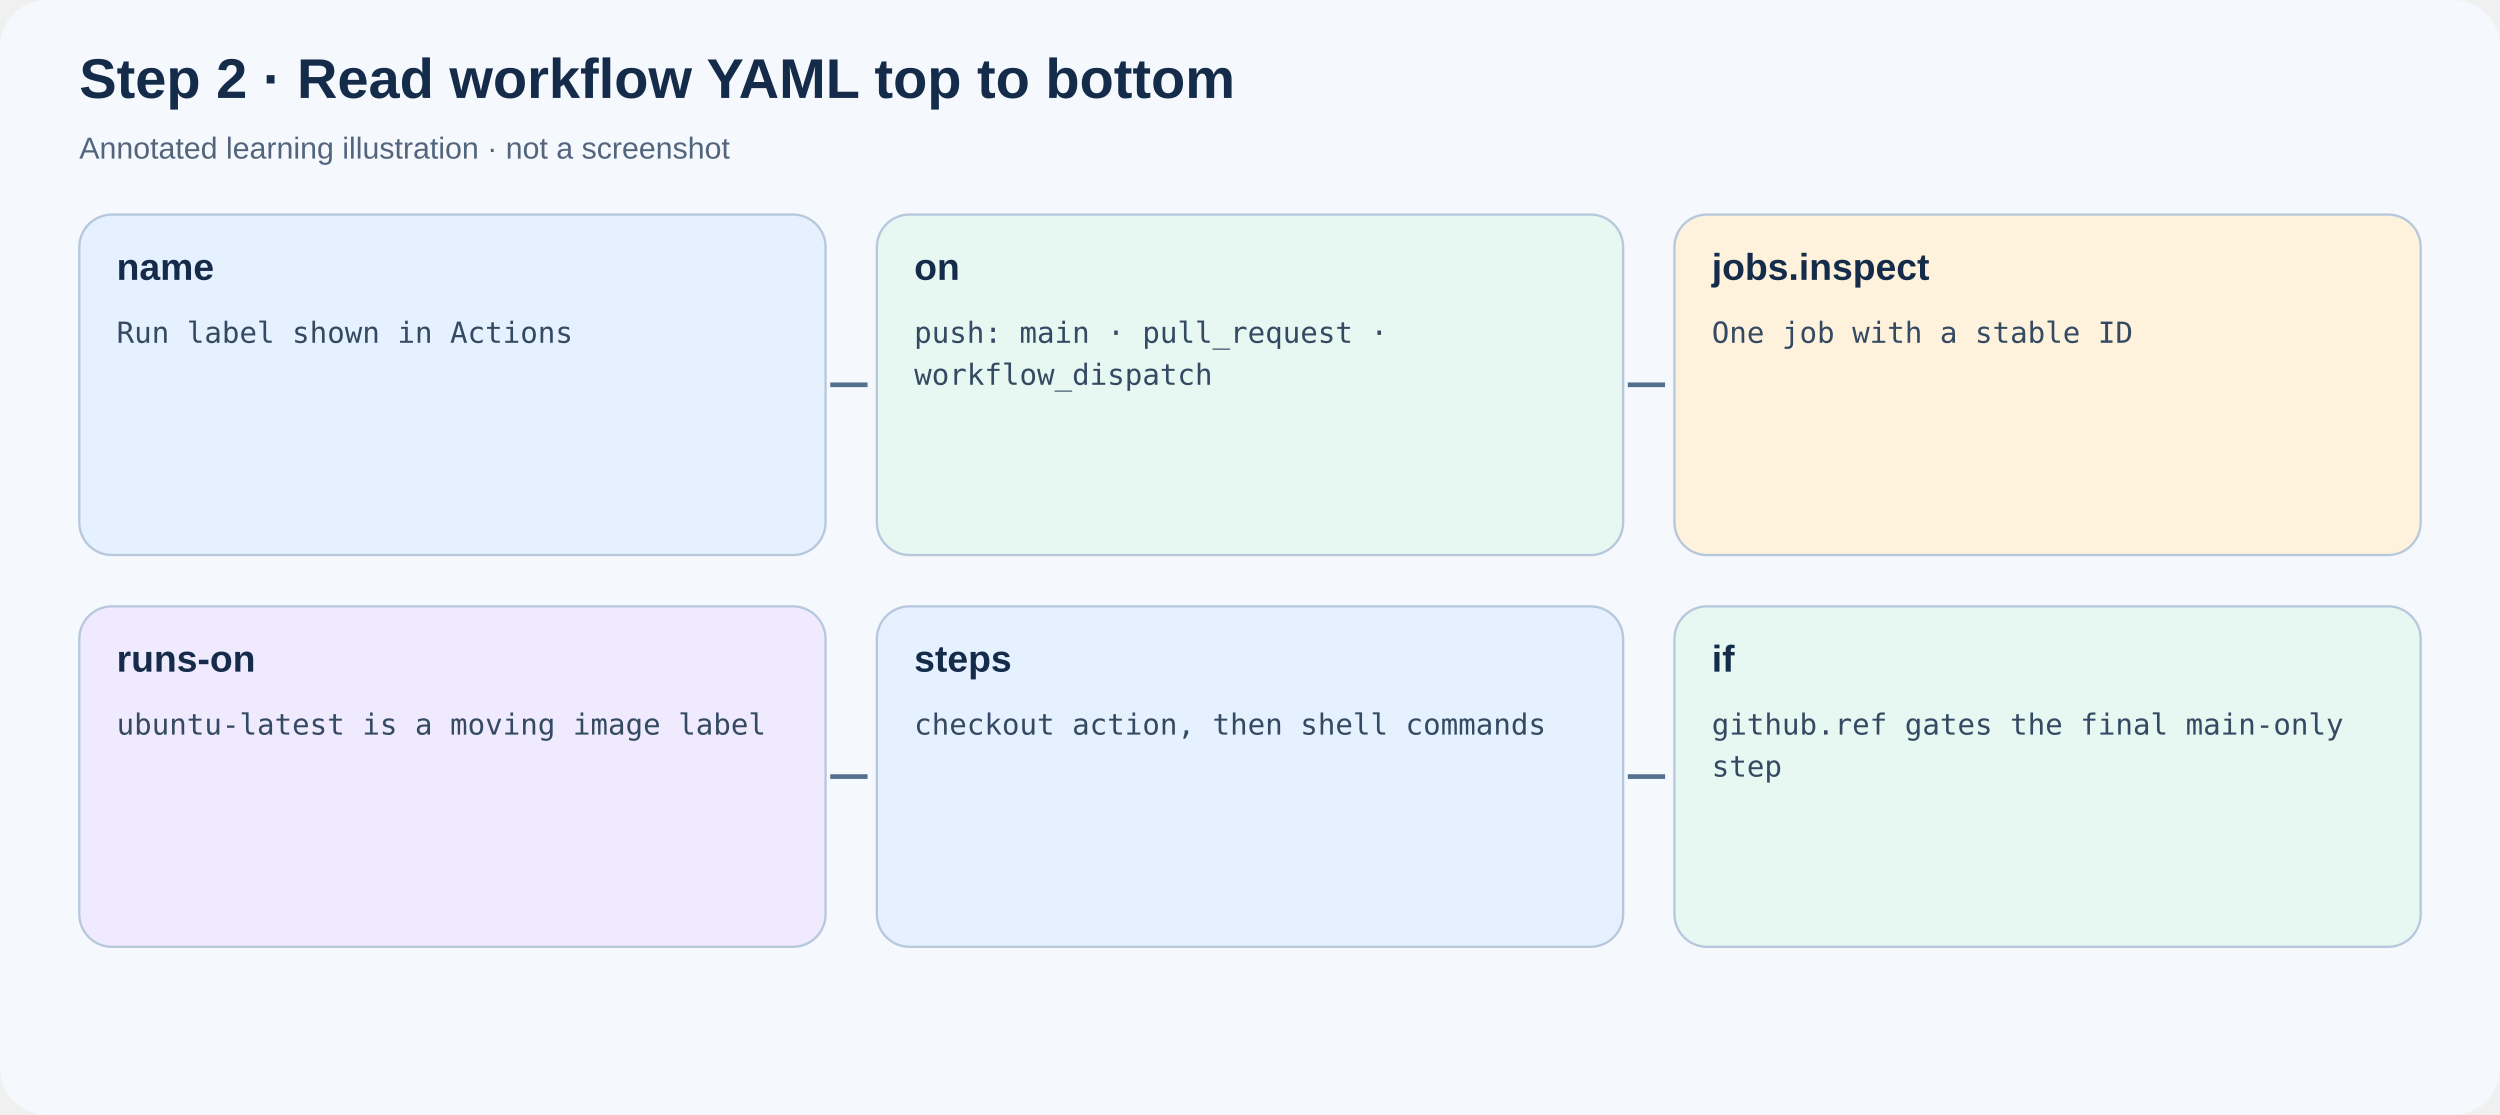
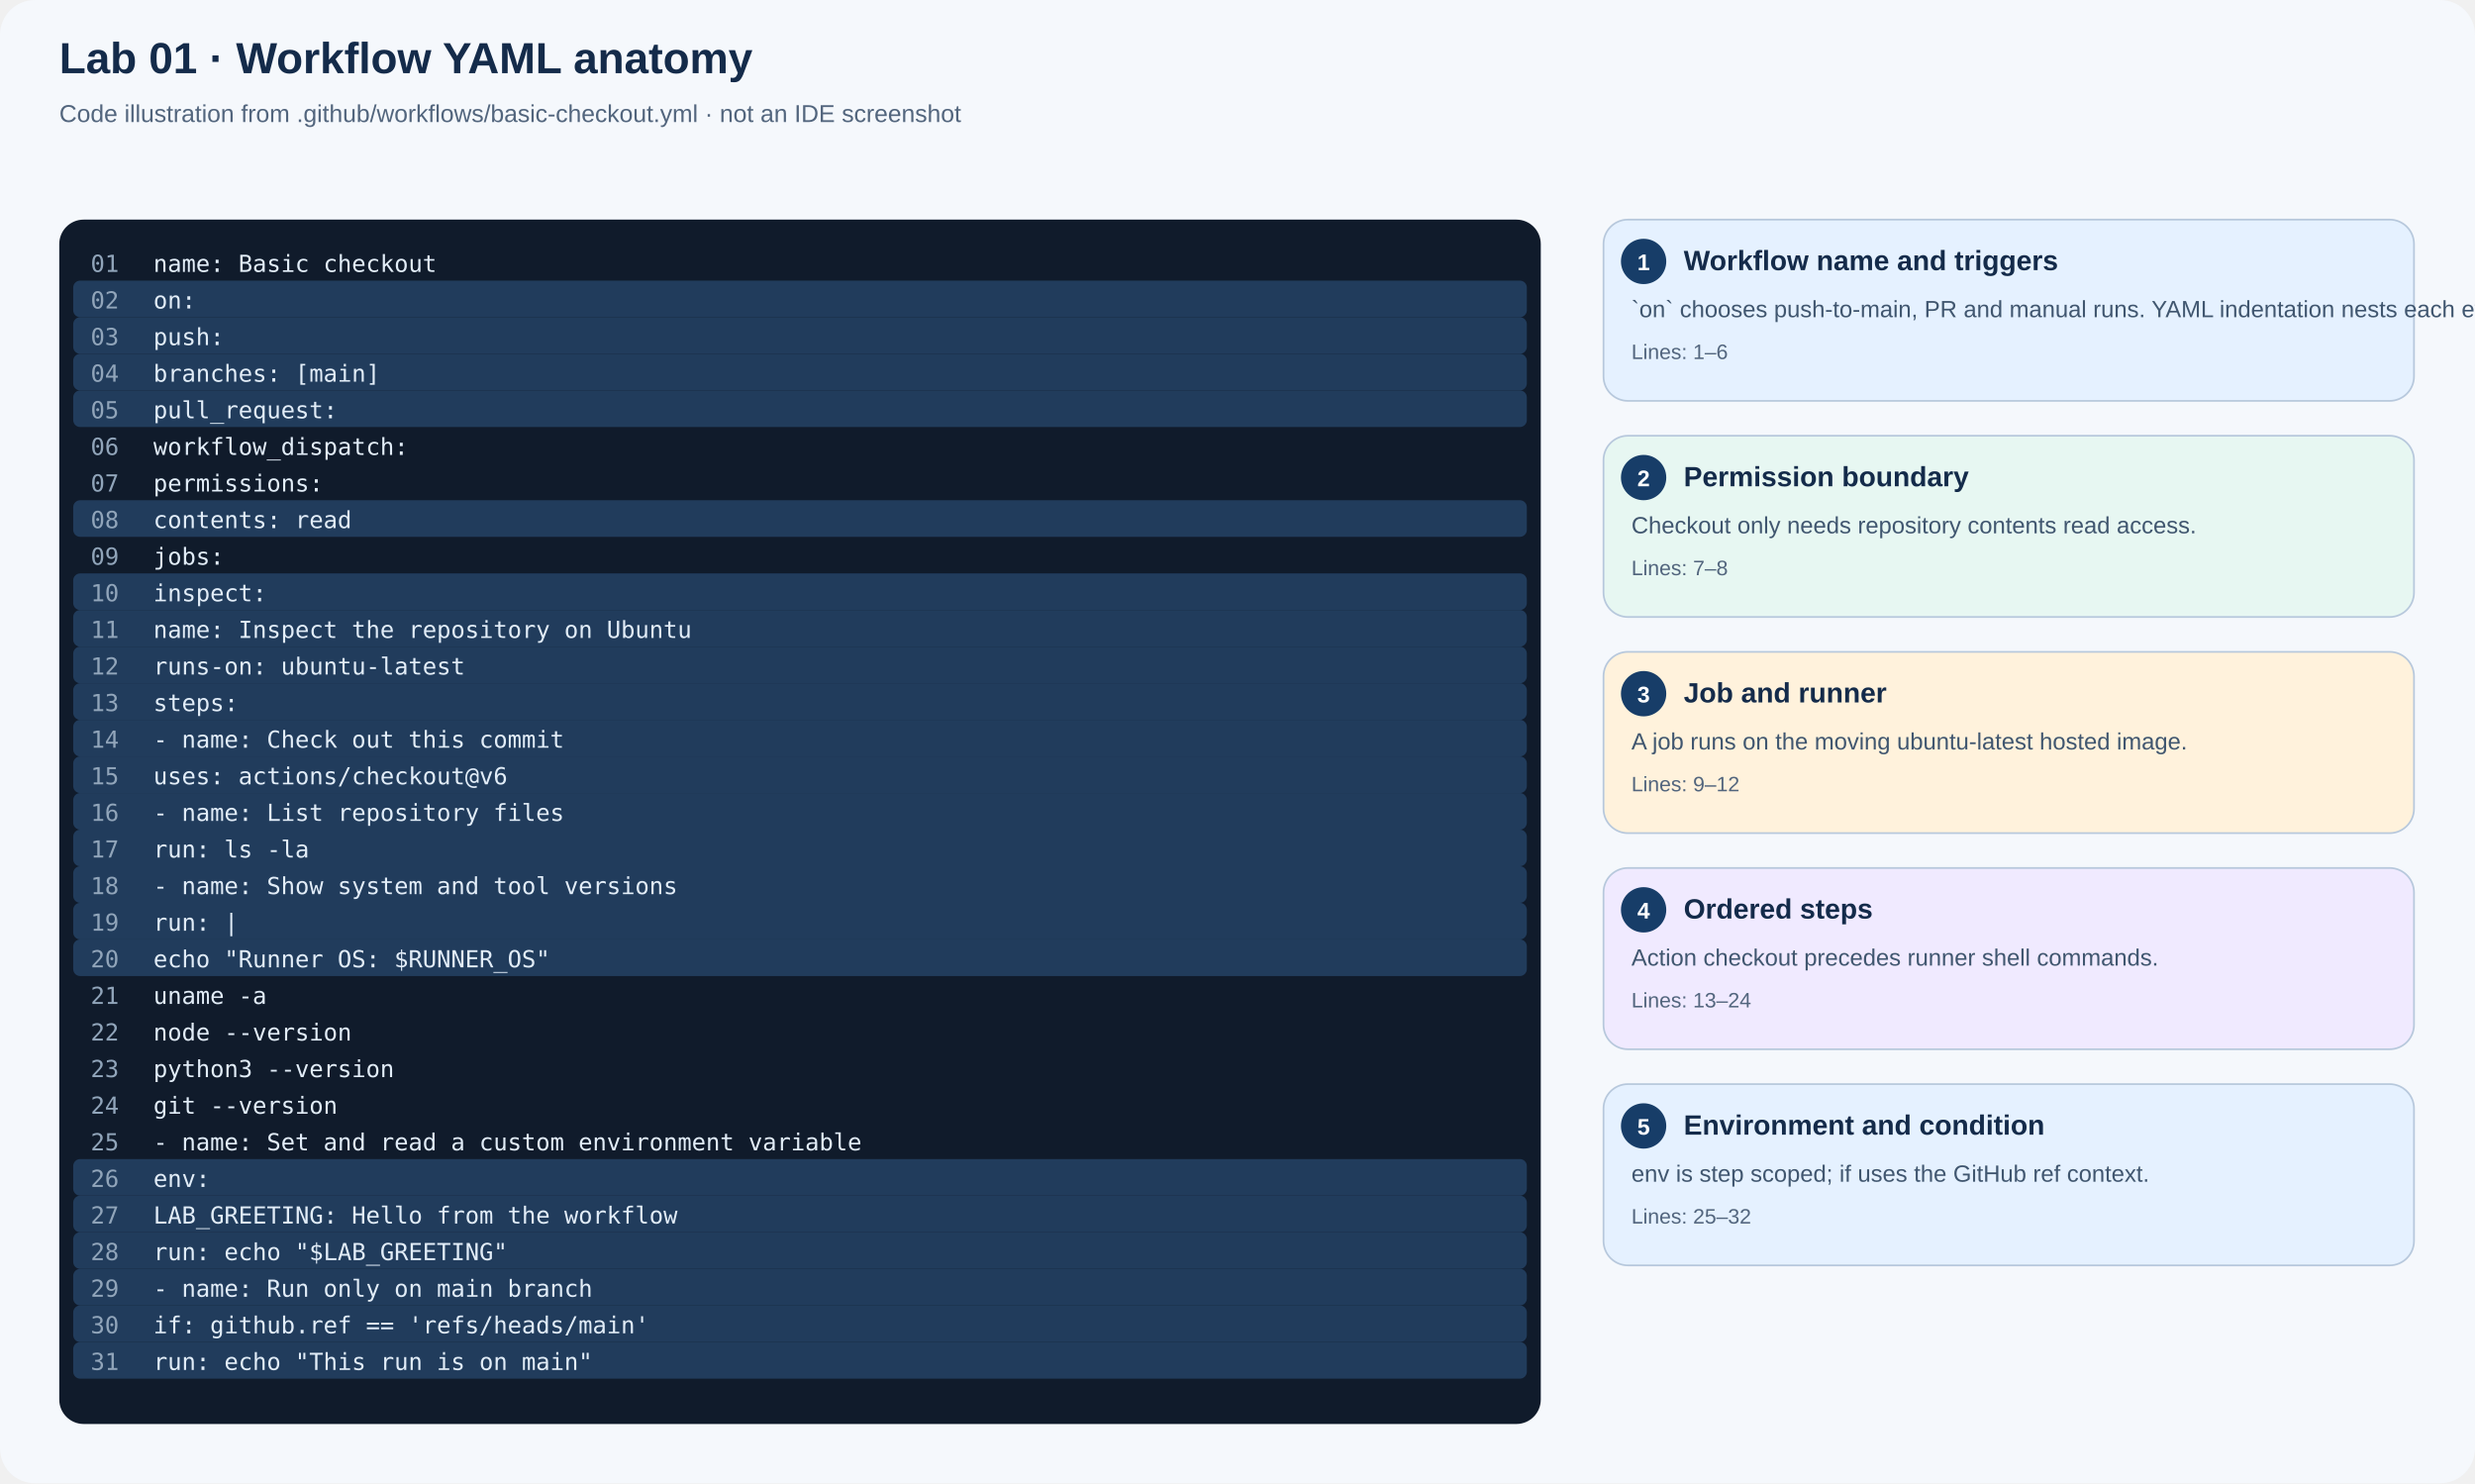
- <svg xmlns="http://www.w3.org/2000/svg" width="1072" height="478" viewBox="0 0 1072 478">
+ <svg xmlns="http://www.w3.org/2000/svg" width="1420" height="851" viewBox="0 0 1420 851">
  <rect width="100%" height="100%" rx="20" fill="#f5f8fc" />
-   <text x="34" y="42" font-family="Arial,sans-serif" font-size="24" font-weight="700" fill="#142b4a">Step 2 · Read workflow YAML top to bottom</text>
-   <text x="34" y="68" font-family="Arial,sans-serif" font-size="13" fill="#52657d">Annotated learning illustration · not a screenshot</text>
-   <rect x="34" y="92" width="320" height="146" rx="14" fill="#e5f1ff" stroke="#b7c8dc" />
-   <text x="50" y="120" font-family="Arial,sans-serif" font-size="16" font-weight="700" fill="#142b4a">name</text>
-   <text x="50" y="147" font-family="Menlo,Consolas,monospace" font-size="12.5" fill="#344a62">Run label shown in Actions</text>
-   <path d="M356 165.0 L372 165.0" stroke="#54708f" stroke-width="2" />
-   <rect x="376" y="92" width="320" height="146" rx="14" fill="#e7f7f2" stroke="#b7c8dc" />
-   <text x="392" y="120" font-family="Arial,sans-serif" font-size="16" font-weight="700" fill="#142b4a">on</text>
-   <text x="392" y="147" font-family="Menlo,Consolas,monospace" font-size="12.5" fill="#344a62">push: main · pull_request · </text>
-   <text x="392" y="165" font-family="Menlo,Consolas,monospace" font-size="12.5" fill="#344a62">workflow_dispatch</text>
-   <path d="M698 165.0 L714 165.0" stroke="#54708f" stroke-width="2" />
-   <rect x="718" y="92" width="320" height="146" rx="14" fill="#fff2dc" stroke="#b7c8dc" />
-   <text x="734" y="120" font-family="Arial,sans-serif" font-size="16" font-weight="700" fill="#142b4a">jobs.inspect</text>
-   <text x="734" y="147" font-family="Menlo,Consolas,monospace" font-size="12.5" fill="#344a62">One job with a stable ID</text>
-   <rect x="34" y="260" width="320" height="146" rx="14" fill="#f0eaff" stroke="#b7c8dc" />
-   <text x="50" y="288" font-family="Arial,sans-serif" font-size="16" font-weight="700" fill="#142b4a">runs-on</text>
-   <text x="50" y="315" font-family="Menlo,Consolas,monospace" font-size="12.5" fill="#344a62">ubuntu-latest is a moving image label</text>
-   <path d="M356 333.0 L372 333.0" stroke="#54708f" stroke-width="2" />
-   <rect x="376" y="260" width="320" height="146" rx="14" fill="#e5f1ff" stroke="#b7c8dc" />
-   <text x="392" y="288" font-family="Arial,sans-serif" font-size="16" font-weight="700" fill="#142b4a">steps</text>
-   <text x="392" y="315" font-family="Menlo,Consolas,monospace" font-size="12.5" fill="#344a62">checkout action, then shell commands</text>
-   <path d="M698 333.0 L714 333.0" stroke="#54708f" stroke-width="2" />
-   <rect x="718" y="260" width="320" height="146" rx="14" fill="#e7f7f2" stroke="#b7c8dc" />
-   <text x="734" y="288" font-family="Arial,sans-serif" font-size="16" font-weight="700" fill="#142b4a">if</text>
-   <text x="734" y="315" font-family="Menlo,Consolas,monospace" font-size="12.5" fill="#344a62">github.ref gates the final main-only </text>
-   <text x="734" y="333" font-family="Menlo,Consolas,monospace" font-size="12.5" fill="#344a62">step</text>
+   <text x="34" y="42" font-family="Arial,sans-serif" font-size="25" font-weight="700" fill="#142b4a">Lab 01 · Workflow YAML anatomy</text>
+   <text x="34" y="70" font-family="Arial,sans-serif" font-size="14" fill="#52657d">Code illustration from .github/workflows/basic-checkout.yml · not an IDE screenshot</text>
+   <rect x="34" y="126" width="850" height="691" rx="14" fill="#101b2b" />
+   <text x="52" y="156" font-family="Menlo,Consolas,monospace" font-size="13.5" fill="#91a5ba">01</text>
+   <text x="88" y="156" font-family="Menlo,Consolas,monospace" font-size="13.5" fill="#e2edf8">name: Basic checkout</text>
+   <rect x="42" y="161" width="834" height="21" rx="4" fill="#213c5c" />
+   <text x="52" y="177" font-family="Menlo,Consolas,monospace" font-size="13.5" fill="#91a5ba">02</text>
+   <text x="88" y="177" font-family="Menlo,Consolas,monospace" font-size="13.5" fill="#e2edf8">on:</text>
+   <rect x="42" y="182" width="834" height="21" rx="4" fill="#213c5c" />
+   <text x="52" y="198" font-family="Menlo,Consolas,monospace" font-size="13.5" fill="#91a5ba">03</text>
+   <text x="88" y="198" font-family="Menlo,Consolas,monospace" font-size="13.5" fill="#e2edf8">  push:</text>
+   <rect x="42" y="203" width="834" height="21" rx="4" fill="#213c5c" />
+   <text x="52" y="219" font-family="Menlo,Consolas,monospace" font-size="13.5" fill="#91a5ba">04</text>
+   <text x="88" y="219" font-family="Menlo,Consolas,monospace" font-size="13.5" fill="#e2edf8">    branches: [main]</text>
+   <rect x="42" y="224" width="834" height="21" rx="4" fill="#213c5c" />
+   <text x="52" y="240" font-family="Menlo,Consolas,monospace" font-size="13.5" fill="#91a5ba">05</text>
+   <text x="88" y="240" font-family="Menlo,Consolas,monospace" font-size="13.5" fill="#e2edf8">  pull_request:</text>
+   <text x="52" y="261" font-family="Menlo,Consolas,monospace" font-size="13.5" fill="#91a5ba">06</text>
+   <text x="88" y="261" font-family="Menlo,Consolas,monospace" font-size="13.5" fill="#e2edf8">  workflow_dispatch:</text>
+   <text x="52" y="282" font-family="Menlo,Consolas,monospace" font-size="13.5" fill="#91a5ba">07</text>
+   <text x="88" y="282" font-family="Menlo,Consolas,monospace" font-size="13.5" fill="#e2edf8">permissions:</text>
+   <rect x="42" y="287" width="834" height="21" rx="4" fill="#213c5c" />
+   <text x="52" y="303" font-family="Menlo,Consolas,monospace" font-size="13.5" fill="#91a5ba">08</text>
+   <text x="88" y="303" font-family="Menlo,Consolas,monospace" font-size="13.5" fill="#e2edf8">  contents: read</text>
+   <text x="52" y="324" font-family="Menlo,Consolas,monospace" font-size="13.5" fill="#91a5ba">09</text>
+   <text x="88" y="324" font-family="Menlo,Consolas,monospace" font-size="13.5" fill="#e2edf8">jobs:</text>
+   <rect x="42" y="329" width="834" height="21" rx="4" fill="#213c5c" />
+   <text x="52" y="345" font-family="Menlo,Consolas,monospace" font-size="13.5" fill="#91a5ba">10</text>
+   <text x="88" y="345" font-family="Menlo,Consolas,monospace" font-size="13.5" fill="#e2edf8">  inspect:</text>
+   <rect x="42" y="350" width="834" height="21" rx="4" fill="#213c5c" />
+   <text x="52" y="366" font-family="Menlo,Consolas,monospace" font-size="13.5" fill="#91a5ba">11</text>
+   <text x="88" y="366" font-family="Menlo,Consolas,monospace" font-size="13.5" fill="#e2edf8">    name: Inspect the repository on Ubuntu</text>
+   <rect x="42" y="371" width="834" height="21" rx="4" fill="#213c5c" />
+   <text x="52" y="387" font-family="Menlo,Consolas,monospace" font-size="13.5" fill="#91a5ba">12</text>
+   <text x="88" y="387" font-family="Menlo,Consolas,monospace" font-size="13.5" fill="#e2edf8">    runs-on: ubuntu-latest</text>
+   <rect x="42" y="392" width="834" height="21" rx="4" fill="#213c5c" />
+   <text x="52" y="408" font-family="Menlo,Consolas,monospace" font-size="13.5" fill="#91a5ba">13</text>
+   <text x="88" y="408" font-family="Menlo,Consolas,monospace" font-size="13.5" fill="#e2edf8">    steps:</text>
+   <rect x="42" y="413" width="834" height="21" rx="4" fill="#213c5c" />
+   <text x="52" y="429" font-family="Menlo,Consolas,monospace" font-size="13.5" fill="#91a5ba">14</text>
+   <text x="88" y="429" font-family="Menlo,Consolas,monospace" font-size="13.5" fill="#e2edf8">      - name: Check out this commit</text>
+   <rect x="42" y="434" width="834" height="21" rx="4" fill="#213c5c" />
+   <text x="52" y="450" font-family="Menlo,Consolas,monospace" font-size="13.5" fill="#91a5ba">15</text>
+   <text x="88" y="450" font-family="Menlo,Consolas,monospace" font-size="13.5" fill="#e2edf8">        uses: actions/checkout@v6</text>
+   <rect x="42" y="455" width="834" height="21" rx="4" fill="#213c5c" />
+   <text x="52" y="471" font-family="Menlo,Consolas,monospace" font-size="13.5" fill="#91a5ba">16</text>
+   <text x="88" y="471" font-family="Menlo,Consolas,monospace" font-size="13.5" fill="#e2edf8">      - name: List repository files</text>
+   <rect x="42" y="476" width="834" height="21" rx="4" fill="#213c5c" />
+   <text x="52" y="492" font-family="Menlo,Consolas,monospace" font-size="13.5" fill="#91a5ba">17</text>
+   <text x="88" y="492" font-family="Menlo,Consolas,monospace" font-size="13.5" fill="#e2edf8">        run: ls -la</text>
+   <rect x="42" y="497" width="834" height="21" rx="4" fill="#213c5c" />
+   <text x="52" y="513" font-family="Menlo,Consolas,monospace" font-size="13.5" fill="#91a5ba">18</text>
+   <text x="88" y="513" font-family="Menlo,Consolas,monospace" font-size="13.5" fill="#e2edf8">      - name: Show system and tool versions</text>
+   <rect x="42" y="518" width="834" height="21" rx="4" fill="#213c5c" />
+   <text x="52" y="534" font-family="Menlo,Consolas,monospace" font-size="13.5" fill="#91a5ba">19</text>
+   <text x="88" y="534" font-family="Menlo,Consolas,monospace" font-size="13.5" fill="#e2edf8">        run: |</text>
+   <rect x="42" y="539" width="834" height="21" rx="4" fill="#213c5c" />
+   <text x="52" y="555" font-family="Menlo,Consolas,monospace" font-size="13.5" fill="#91a5ba">20</text>
+   <text x="88" y="555" font-family="Menlo,Consolas,monospace" font-size="13.5" fill="#e2edf8">          echo "Runner OS: $RUNNER_OS"</text>
+   <text x="52" y="576" font-family="Menlo,Consolas,monospace" font-size="13.5" fill="#91a5ba">21</text>
+   <text x="88" y="576" font-family="Menlo,Consolas,monospace" font-size="13.5" fill="#e2edf8">          uname -a</text>
+   <text x="52" y="597" font-family="Menlo,Consolas,monospace" font-size="13.5" fill="#91a5ba">22</text>
+   <text x="88" y="597" font-family="Menlo,Consolas,monospace" font-size="13.5" fill="#e2edf8">          node --version</text>
+   <text x="52" y="618" font-family="Menlo,Consolas,monospace" font-size="13.5" fill="#91a5ba">23</text>
+   <text x="88" y="618" font-family="Menlo,Consolas,monospace" font-size="13.5" fill="#e2edf8">          python3 --version</text>
+   <text x="52" y="639" font-family="Menlo,Consolas,monospace" font-size="13.5" fill="#91a5ba">24</text>
+   <text x="88" y="639" font-family="Menlo,Consolas,monospace" font-size="13.5" fill="#e2edf8">          git --version</text>
+   <text x="52" y="660" font-family="Menlo,Consolas,monospace" font-size="13.5" fill="#91a5ba">25</text>
+   <text x="88" y="660" font-family="Menlo,Consolas,monospace" font-size="13.5" fill="#e2edf8">      - name: Set and read a custom environment variable</text>
+   <rect x="42" y="665" width="834" height="21" rx="4" fill="#213c5c" />
+   <text x="52" y="681" font-family="Menlo,Consolas,monospace" font-size="13.5" fill="#91a5ba">26</text>
+   <text x="88" y="681" font-family="Menlo,Consolas,monospace" font-size="13.5" fill="#e2edf8">        env:</text>
+   <rect x="42" y="686" width="834" height="21" rx="4" fill="#213c5c" />
+   <text x="52" y="702" font-family="Menlo,Consolas,monospace" font-size="13.5" fill="#91a5ba">27</text>
+   <text x="88" y="702" font-family="Menlo,Consolas,monospace" font-size="13.5" fill="#e2edf8">          LAB_GREETING: Hello from the workflow</text>
+   <rect x="42" y="707" width="834" height="21" rx="4" fill="#213c5c" />
+   <text x="52" y="723" font-family="Menlo,Consolas,monospace" font-size="13.5" fill="#91a5ba">28</text>
+   <text x="88" y="723" font-family="Menlo,Consolas,monospace" font-size="13.5" fill="#e2edf8">        run: echo "$LAB_GREETING"</text>
+   <rect x="42" y="728" width="834" height="21" rx="4" fill="#213c5c" />
+   <text x="52" y="744" font-family="Menlo,Consolas,monospace" font-size="13.5" fill="#91a5ba">29</text>
+   <text x="88" y="744" font-family="Menlo,Consolas,monospace" font-size="13.5" fill="#e2edf8">      - name: Run only on main branch</text>
+   <rect x="42" y="749" width="834" height="21" rx="4" fill="#213c5c" />
+   <text x="52" y="765" font-family="Menlo,Consolas,monospace" font-size="13.5" fill="#91a5ba">30</text>
+   <text x="88" y="765" font-family="Menlo,Consolas,monospace" font-size="13.5" fill="#e2edf8">        if: github.ref == 'refs/heads/main'</text>
+   <rect x="42" y="770" width="834" height="21" rx="4" fill="#213c5c" />
+   <text x="52" y="786" font-family="Menlo,Consolas,monospace" font-size="13.5" fill="#91a5ba">31</text>
+   <text x="88" y="786" font-family="Menlo,Consolas,monospace" font-size="13.5" fill="#e2edf8">        run: echo "This run is on main"</text>
+   <rect x="920" y="126" width="465" height="104" rx="14" fill="#e5f1ff" stroke="#b7c8dc" />
+   <circle cx="943" cy="150" r="13" fill="#173d68" />
+   <text x="943" y="155" text-anchor="middle" font-family="Arial,sans-serif" font-size="13" font-weight="700" fill="white">1</text>
+   <text x="966" y="155" font-family="Arial,sans-serif" font-size="16" font-weight="700" fill="#142b4a">Workflow name and triggers</text>
+   <text x="936" y="182" font-family="Arial,sans-serif" font-size="13.5" fill="#40566f">`on` chooses push-to-main, PR and manual runs. YAML indentation nests each event.</text>
+   <text x="936" y="206" font-family="Arial,sans-serif" font-size="12" fill="#52657d">Lines: 1–6</text>
+   <rect x="920" y="250" width="465" height="104" rx="14" fill="#e7f7f2" stroke="#b7c8dc" />
+   <circle cx="943" cy="274" r="13" fill="#173d68" />
+   <text x="943" y="279" text-anchor="middle" font-family="Arial,sans-serif" font-size="13" font-weight="700" fill="white">2</text>
+   <text x="966" y="279" font-family="Arial,sans-serif" font-size="16" font-weight="700" fill="#142b4a">Permission boundary</text>
+   <text x="936" y="306" font-family="Arial,sans-serif" font-size="13.5" fill="#40566f">Checkout only needs repository contents read access.</text>
+   <text x="936" y="330" font-family="Arial,sans-serif" font-size="12" fill="#52657d">Lines: 7–8</text>
+   <rect x="920" y="374" width="465" height="104" rx="14" fill="#fff2dc" stroke="#b7c8dc" />
+   <circle cx="943" cy="398" r="13" fill="#173d68" />
+   <text x="943" y="403" text-anchor="middle" font-family="Arial,sans-serif" font-size="13" font-weight="700" fill="white">3</text>
+   <text x="966" y="403" font-family="Arial,sans-serif" font-size="16" font-weight="700" fill="#142b4a">Job and runner</text>
+   <text x="936" y="430" font-family="Arial,sans-serif" font-size="13.5" fill="#40566f">A job runs on the moving ubuntu-latest hosted image.</text>
+   <text x="936" y="454" font-family="Arial,sans-serif" font-size="12" fill="#52657d">Lines: 9–12</text>
+   <rect x="920" y="498" width="465" height="104" rx="14" fill="#f0eaff" stroke="#b7c8dc" />
+   <circle cx="943" cy="522" r="13" fill="#173d68" />
+   <text x="943" y="527" text-anchor="middle" font-family="Arial,sans-serif" font-size="13" font-weight="700" fill="white">4</text>
+   <text x="966" y="527" font-family="Arial,sans-serif" font-size="16" font-weight="700" fill="#142b4a">Ordered steps</text>
+   <text x="936" y="554" font-family="Arial,sans-serif" font-size="13.5" fill="#40566f">Action checkout precedes runner shell commands.</text>
+   <text x="936" y="578" font-family="Arial,sans-serif" font-size="12" fill="#52657d">Lines: 13–24</text>
+   <rect x="920" y="622" width="465" height="104" rx="14" fill="#e5f1ff" stroke="#b7c8dc" />
+   <circle cx="943" cy="646" r="13" fill="#173d68" />
+   <text x="943" y="651" text-anchor="middle" font-family="Arial,sans-serif" font-size="13" font-weight="700" fill="white">5</text>
+   <text x="966" y="651" font-family="Arial,sans-serif" font-size="16" font-weight="700" fill="#142b4a">Environment and condition</text>
+   <text x="936" y="678" font-family="Arial,sans-serif" font-size="13.5" fill="#40566f">env is step scoped; if uses the GitHub ref context.</text>
+   <text x="936" y="702" font-family="Arial,sans-serif" font-size="12" fill="#52657d">Lines: 25–32</text>
</svg>
